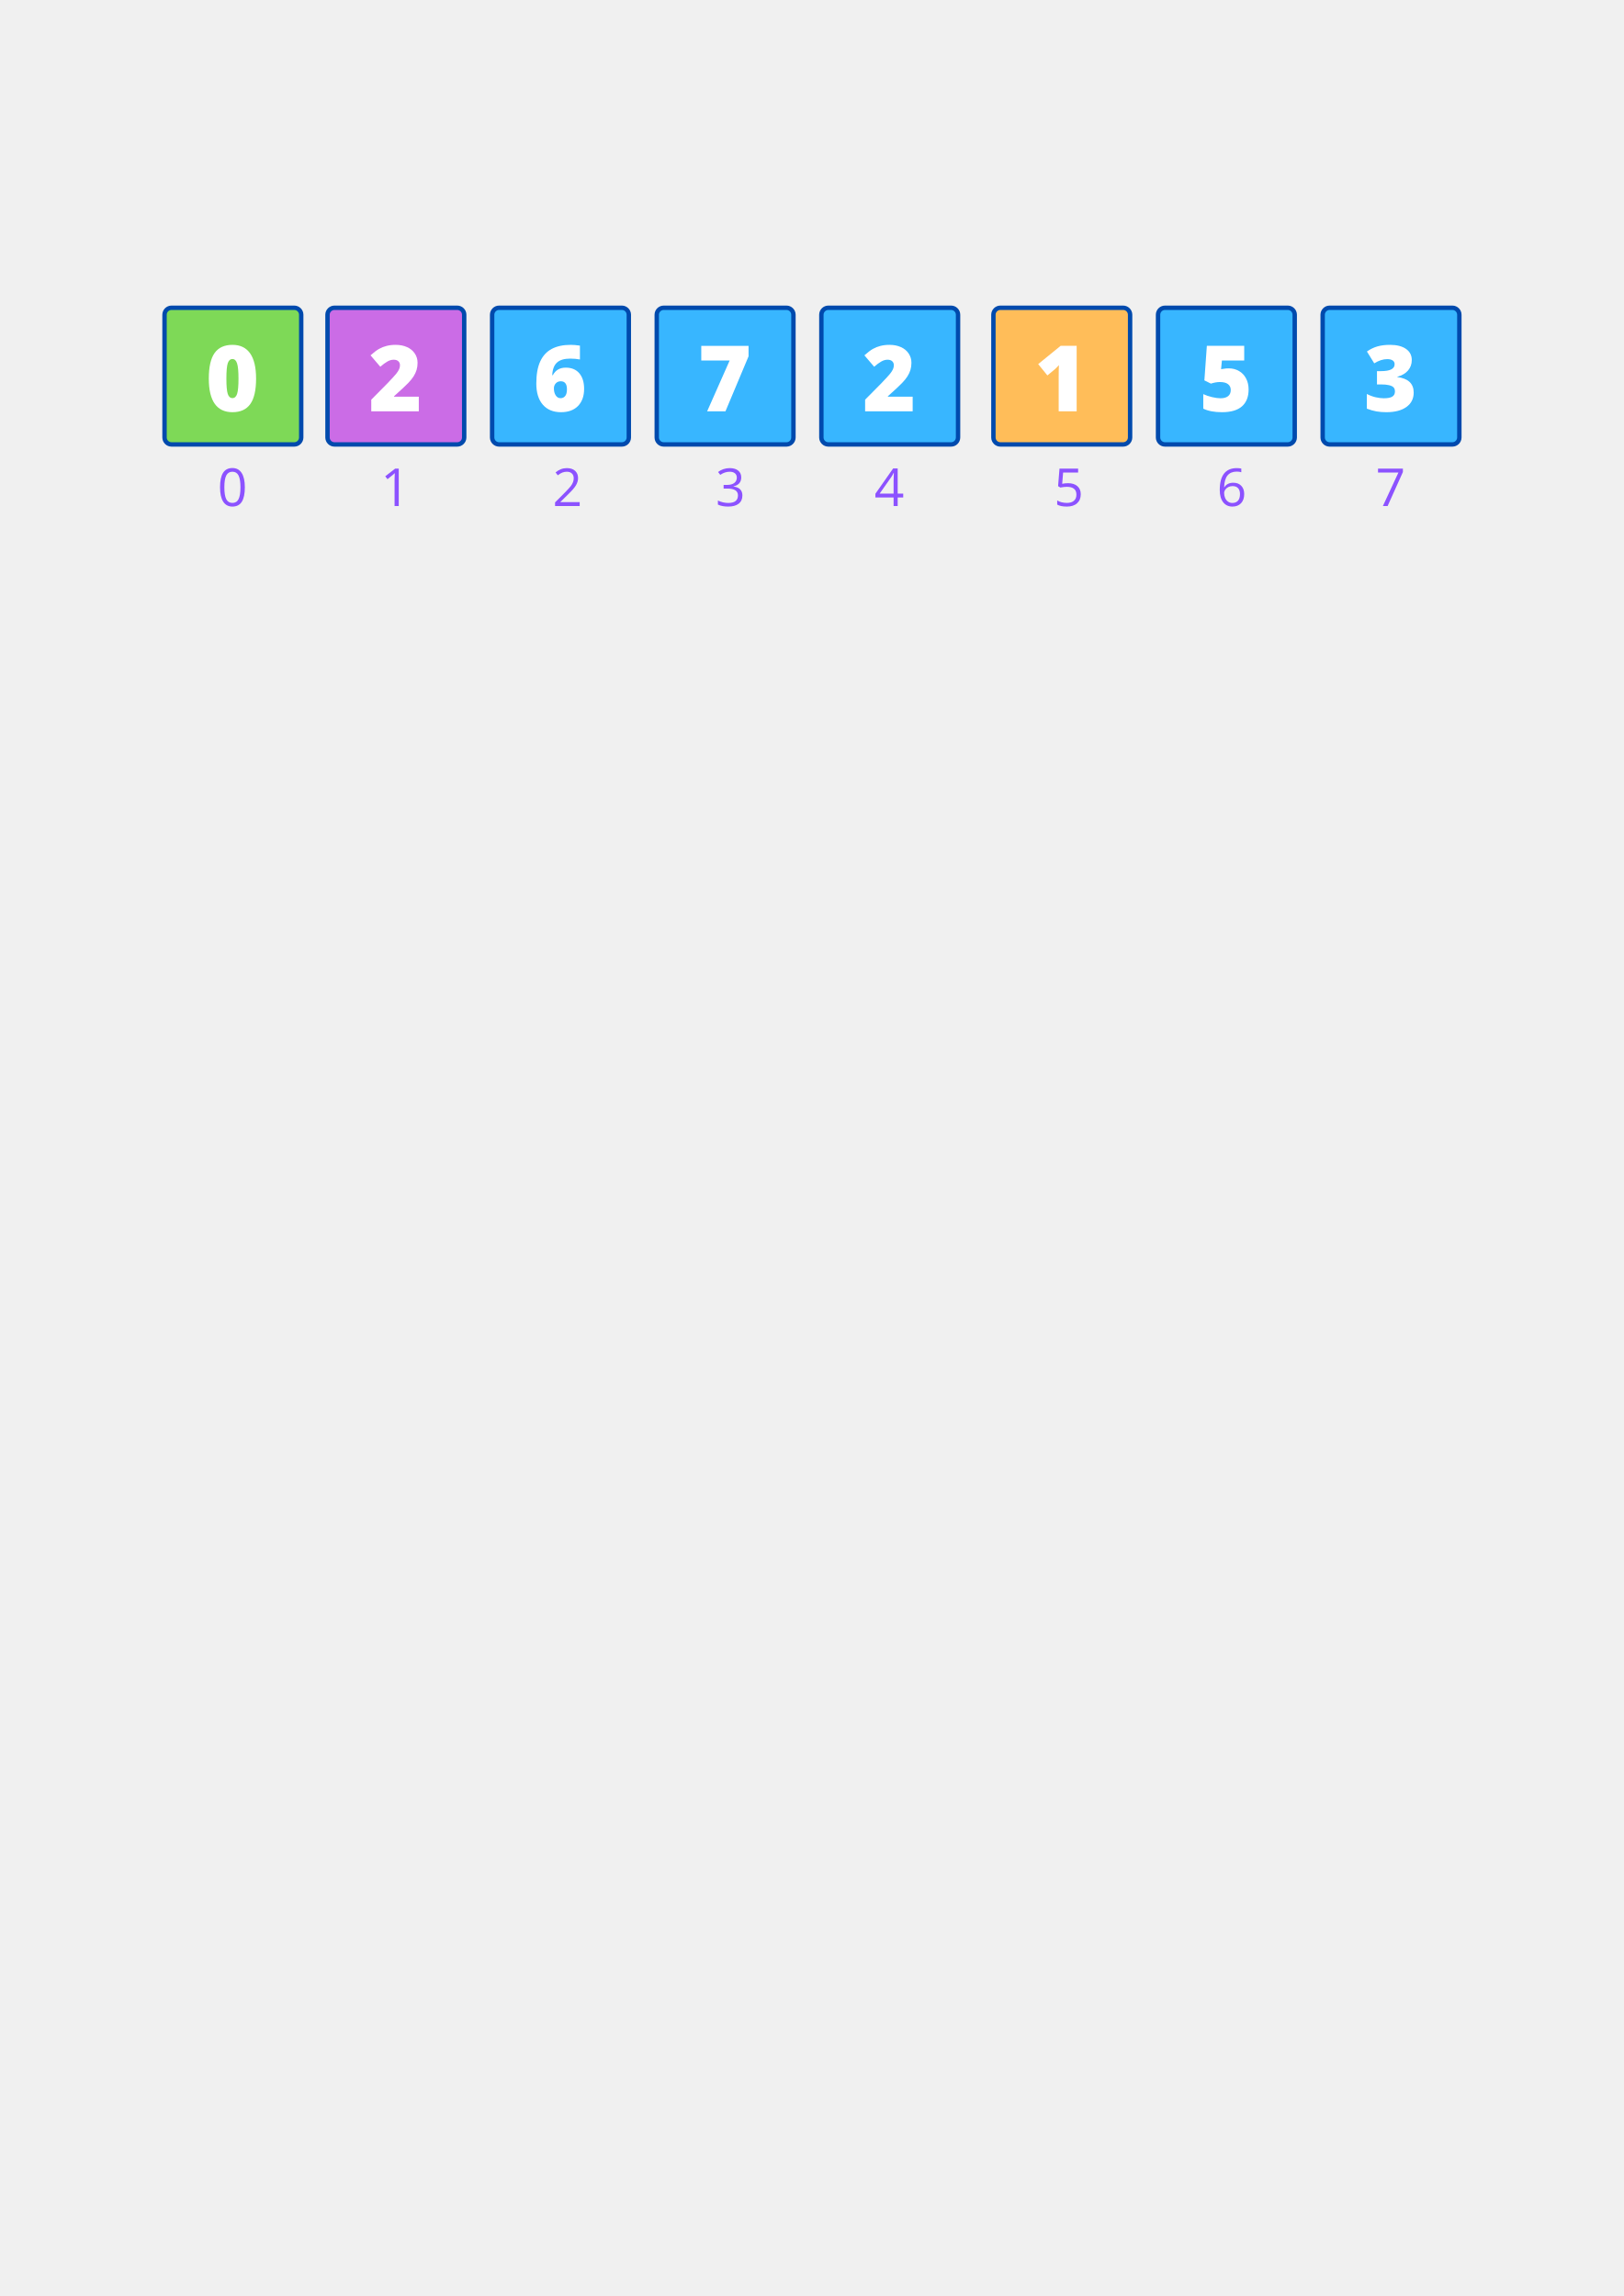
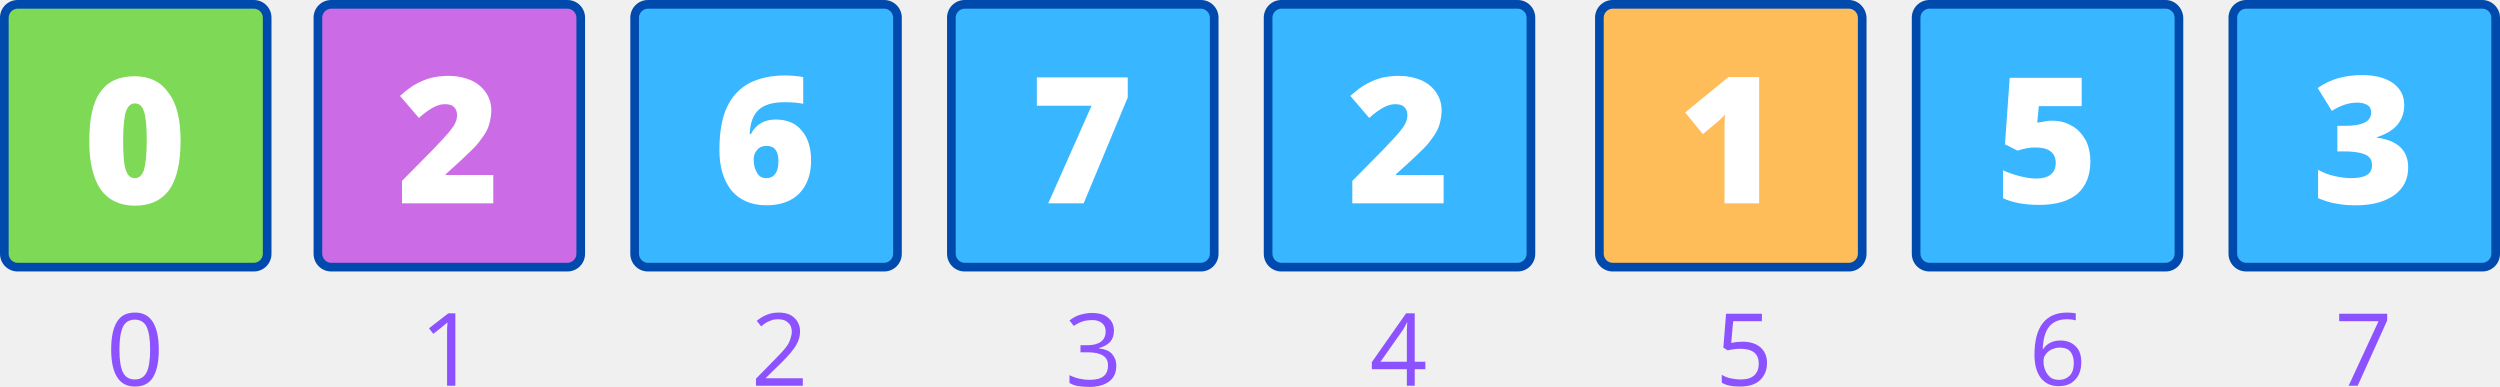
- <svg xmlns="http://www.w3.org/2000/svg" width="794" zoomAndPan="magnify" viewBox="0 0 595.5 842.25" height="1123" preserveAspectRatio="xMidYMid meet" version="1.0">
-   <defs>
-     <g>
-       <g id="id1" />
-       <g id="id2" />
-     </g>
-   </defs>
-   <path fill="rgb(49.409%, 85.1%, 34.119%)" d="M 107.922 162.98 L 62.906 162.98 C 61.531 162.98 60.398 161.848 60.398 160.473 L 60.398 115.457 C 60.398 114.082 61.531 112.949 62.906 112.949 L 107.887 112.949 C 109.262 112.949 110.395 114.082 110.395 115.457 L 110.395 160.441 C 110.43 161.848 109.297 162.98 107.922 162.98 " fill-opacity="1" fill-rule="nonzero" />
-   <path fill="rgb(0%, 29.019%, 67.839%)" d="M 107.922 113.707 C 108.883 113.707 109.672 114.496 109.672 115.457 L 109.672 160.473 C 109.672 161.438 108.883 162.227 107.922 162.227 L 62.906 162.227 C 61.941 162.227 61.152 161.438 61.152 160.473 L 61.152 115.457 C 61.152 114.496 61.941 113.707 62.906 113.707 L 107.922 113.707 M 107.922 112.094 L 62.906 112.094 C 61.051 112.094 59.539 113.602 59.539 115.457 L 59.539 160.473 C 59.539 162.328 61.051 163.84 62.906 163.84 L 107.922 163.84 C 109.777 163.84 111.285 162.328 111.285 160.473 L 111.285 115.457 C 111.285 113.602 109.777 112.094 107.922 112.094 " fill-opacity="1" fill-rule="nonzero" />
-   <path fill="rgb(79.61%, 42.349%, 90.199%)" d="M 167.695 162.98 L 122.68 162.98 C 121.305 162.98 120.172 161.848 120.172 160.473 L 120.172 115.457 C 120.172 114.082 121.305 112.949 122.68 112.949 L 167.664 112.949 C 169.035 112.949 170.168 114.082 170.168 115.457 L 170.168 160.441 C 170.203 161.848 169.07 162.98 167.695 162.98 " fill-opacity="1" fill-rule="nonzero" />
-   <path fill="rgb(0%, 29.019%, 67.839%)" d="M 167.695 113.707 C 168.656 113.707 169.449 114.496 169.449 115.457 L 169.449 160.473 C 169.449 161.438 168.656 162.227 167.695 162.227 L 122.68 162.227 C 121.719 162.227 120.93 161.438 120.93 160.473 L 120.93 115.457 C 120.93 114.496 121.719 113.707 122.68 113.707 L 167.695 113.707 M 167.695 112.094 L 122.68 112.094 C 120.824 112.094 119.312 113.602 119.312 115.457 L 119.312 160.473 C 119.312 162.328 120.824 163.84 122.68 163.84 L 167.695 163.84 C 169.551 163.84 171.062 162.328 171.062 160.473 L 171.062 115.457 C 171.062 113.602 169.551 112.094 167.695 112.094 " fill-opacity="1" fill-rule="nonzero" />
-   <path fill="rgb(21.959%, 71.37%, 100%)" d="M 288.453 162.98 L 243.438 162.98 C 242.062 162.98 240.93 161.848 240.93 160.473 L 240.93 115.457 C 240.93 114.082 242.062 112.949 243.438 112.949 L 288.418 112.949 C 289.793 112.949 290.926 114.082 290.926 115.457 L 290.926 160.441 C 290.961 161.848 289.828 162.98 288.453 162.98 " fill-opacity="1" fill-rule="nonzero" />
-   <path fill="rgb(0%, 29.019%, 67.839%)" d="M 288.453 113.707 C 289.414 113.707 290.203 114.496 290.203 115.457 L 290.203 160.473 C 290.203 161.438 289.414 162.227 288.453 162.227 L 243.438 162.227 C 242.477 162.227 241.684 161.438 241.684 160.473 L 241.684 115.457 C 241.684 114.496 242.477 113.707 243.438 113.707 L 288.453 113.707 M 288.453 112.094 L 243.438 112.094 C 241.582 112.094 240.07 113.602 240.07 115.457 L 240.07 160.473 C 240.07 162.328 241.582 163.84 243.438 163.84 L 288.453 163.84 C 290.309 163.84 291.82 162.328 291.82 160.473 L 291.82 115.457 C 291.82 113.602 290.309 112.094 288.453 112.094 " fill-opacity="1" fill-rule="nonzero" />
-   <path fill="rgb(21.959%, 71.37%, 100%)" d="M 472.309 162.98 L 427.293 162.98 C 425.918 162.98 424.785 161.848 424.785 160.473 L 424.785 115.457 C 424.785 114.082 425.918 112.949 427.293 112.949 L 472.277 112.949 C 473.648 112.949 474.781 114.082 474.781 115.457 L 474.781 160.441 C 474.816 161.848 473.684 162.98 472.309 162.98 " fill-opacity="1" fill-rule="nonzero" />
-   <path fill="rgb(0%, 29.019%, 67.839%)" d="M 472.309 113.707 C 473.273 113.707 474.062 114.496 474.062 115.457 L 474.062 160.473 C 474.062 161.438 473.273 162.227 472.309 162.227 L 427.293 162.227 C 426.332 162.227 425.543 161.438 425.543 160.473 L 425.543 115.457 C 425.543 114.496 426.332 113.707 427.293 113.707 L 472.309 113.707 M 472.309 112.094 L 427.293 112.094 C 425.438 112.094 423.93 113.602 423.93 115.457 L 423.93 160.473 C 423.93 162.328 425.438 163.84 427.293 163.84 L 472.309 163.84 C 474.164 163.84 475.676 162.328 475.676 160.473 L 475.676 115.457 C 475.676 113.602 474.164 112.094 472.309 112.094 " fill-opacity="1" fill-rule="nonzero" />
-   <path fill="rgb(21.959%, 71.37%, 100%)" d="M 228.074 162.98 L 183.059 162.98 C 181.684 162.98 180.551 161.848 180.551 160.473 L 180.551 115.457 C 180.551 114.082 181.684 112.949 183.059 112.949 L 228.039 112.949 C 229.414 112.949 230.547 114.082 230.547 115.457 L 230.547 160.441 C 230.582 161.848 229.449 162.98 228.074 162.98 " fill-opacity="1" fill-rule="nonzero" />
-   <path fill="rgb(0%, 29.019%, 67.839%)" d="M 228.074 113.707 C 229.035 113.707 229.828 114.496 229.828 115.457 L 229.828 160.473 C 229.828 161.438 229.035 162.227 228.074 162.227 L 183.059 162.227 C 182.098 162.227 181.309 161.438 181.309 160.473 L 181.309 115.457 C 181.309 114.496 182.098 113.707 183.059 113.707 L 228.074 113.707 M 228.074 112.094 L 183.059 112.094 C 181.203 112.094 179.691 113.602 179.691 115.457 L 179.691 160.473 C 179.691 162.328 181.203 163.84 183.059 163.84 L 228.074 163.84 C 229.93 163.84 231.441 162.328 231.441 160.473 L 231.441 115.457 C 231.441 113.602 229.93 112.094 228.074 112.094 " fill-opacity="1" fill-rule="nonzero" />
-   <path fill="rgb(100%, 74.12%, 34.9%)" d="M 411.934 162.98 L 366.914 162.98 C 365.543 162.98 364.41 161.848 364.41 160.473 L 364.41 115.457 C 364.41 114.082 365.543 112.949 366.914 112.949 L 411.898 112.949 C 413.27 112.949 414.406 114.082 414.406 115.457 L 414.406 160.441 C 414.438 161.848 413.305 162.98 411.934 162.98 " fill-opacity="1" fill-rule="nonzero" />
-   <path fill="rgb(0%, 29.019%, 67.839%)" d="M 411.934 113.707 C 412.895 113.707 413.684 114.496 413.684 115.457 L 413.684 160.473 C 413.684 161.438 412.895 162.227 411.934 162.227 L 366.914 162.227 C 365.953 162.227 365.164 161.438 365.164 160.473 L 365.164 115.457 C 365.164 114.496 365.953 113.707 366.914 113.707 L 411.934 113.707 M 411.934 112.094 L 366.914 112.094 C 365.062 112.094 363.551 113.602 363.551 115.457 L 363.551 160.473 C 363.551 162.328 365.062 163.84 366.914 163.84 L 411.934 163.84 C 413.785 163.84 415.297 162.328 415.297 160.473 L 415.297 115.457 C 415.297 113.602 413.785 112.094 411.934 112.094 " fill-opacity="1" fill-rule="nonzero" />
-   <path fill="rgb(21.959%, 71.37%, 100%)" d="M 348.832 162.98 L 303.816 162.98 C 302.441 162.98 301.309 161.848 301.309 160.473 L 301.309 115.457 C 301.309 114.082 302.441 112.949 303.816 112.949 L 348.797 112.949 C 350.172 112.949 351.305 114.082 351.305 115.457 L 351.305 160.441 C 351.34 161.848 350.207 162.98 348.832 162.98 " fill-opacity="1" fill-rule="nonzero" />
-   <path fill="rgb(0%, 29.019%, 67.839%)" d="M 348.832 113.707 C 349.793 113.707 350.582 114.496 350.582 115.457 L 350.582 160.473 C 350.582 161.438 349.793 162.227 348.832 162.227 L 303.816 162.227 C 302.852 162.227 302.062 161.438 302.062 160.473 L 302.062 115.457 C 302.062 114.496 302.852 113.707 303.816 113.707 L 348.832 113.707 M 348.832 112.094 L 303.816 112.094 C 301.961 112.094 300.449 113.602 300.449 115.457 L 300.449 160.473 C 300.449 162.328 301.961 163.84 303.816 163.84 L 348.832 163.84 C 350.688 163.84 352.195 162.328 352.195 160.473 L 352.195 115.457 C 352.195 113.602 350.688 112.094 348.832 112.094 " fill-opacity="1" fill-rule="nonzero" />
-   <path fill="rgb(21.959%, 71.37%, 100%)" d="M 532.688 162.98 L 487.672 162.98 C 486.297 162.98 485.164 161.848 485.164 160.473 L 485.164 115.457 C 485.164 114.082 486.297 112.949 487.672 112.949 L 532.656 112.949 C 534.027 112.949 535.16 114.082 535.16 115.457 L 535.16 160.441 C 535.195 161.848 534.062 162.98 532.688 162.98 " fill-opacity="1" fill-rule="nonzero" />
-   <path fill="rgb(0%, 29.019%, 67.839%)" d="M 532.688 113.707 C 533.652 113.707 534.441 114.496 534.441 115.457 L 534.441 160.473 C 534.441 161.438 533.652 162.227 532.688 162.227 L 487.672 162.227 C 486.711 162.227 485.922 161.438 485.922 160.473 L 485.922 115.457 C 485.922 114.496 486.711 113.707 487.672 113.707 L 532.688 113.707 M 532.688 112.094 L 487.672 112.094 C 485.816 112.094 484.309 113.602 484.309 115.457 L 484.309 160.473 C 484.309 162.328 485.816 163.84 487.672 163.84 L 532.688 163.84 C 534.543 163.84 536.055 162.328 536.055 160.473 L 536.055 115.457 C 536.055 113.602 534.543 112.094 532.688 112.094 " fill-opacity="1" fill-rule="nonzero" />
-   <g fill="rgb(100%, 100%, 100%)" fill-opacity="1">
+ <svg xmlns="http://www.w3.org/2000/svg" version="1.1" id="Layer_1" x="0px" y="0px" viewBox="0 0 635.4 98.3" style="enable-background:new 0 0 635.4 98.3;" xml:space="preserve">
+   <style type="text/css">
+ 	.st0{fill:#7ED957;}
+ 	.st1{fill:#004AAD;}
+ 	.st2{fill:#CB6CE6;}
+ 	.st3{fill:#38B6FF;}
+ 	.st4{fill:#FFBD59;}
+ 	.st5{fill:#FFFFFF;}
+ 	.st6{fill:#8C52FF;}
+ </style>
+   <path class="st0" d="M64.5,67.8h-60c-1.8,0-3.3-1.5-3.3-3.3v-60c0-1.8,1.5-3.3,3.3-3.3h60c1.8,0,3.3,1.5,3.3,3.3v60  C67.9,66.3,66.3,67.8,64.5,67.8" />
+   <path class="st1" d="M64.5,2.2c1.3,0,2.3,1.1,2.3,2.3v60c0,1.3-1.1,2.3-2.3,2.3h-60c-1.3,0-2.3-1.1-2.3-2.3v-60  c0-1.3,1.1-2.3,2.3-2.3H64.5 M64.5,0h-60C2,0,0,2,0,4.5v60C0,67,2,69,4.5,69h60c2.5,0,4.5-2,4.5-4.5v-60C69,2,67,0,64.5,0" />
+   <path class="st2" d="M144.2,67.8h-60c-1.8,0-3.3-1.5-3.3-3.3v-60c0-1.8,1.5-3.3,3.3-3.3h60c1.8,0,3.3,1.5,3.3,3.3v60  C147.6,66.3,146,67.8,144.2,67.8" />
+   <path class="st1" d="M144.2,2.2c1.3,0,2.3,1.1,2.3,2.3v60c0,1.3-1.1,2.3-2.3,2.3h-60c-1.3,0-2.3-1.1-2.3-2.3v-60  c0-1.3,1.1-2.3,2.3-2.3H144.2 M144.2,0h-60c-2.5,0-4.5,2-4.5,4.5v60c0,2.5,2,4.5,4.5,4.5h60c2.5,0,4.5-2,4.5-4.5v-60  C148.7,2,146.7,0,144.2,0" />
+   <path class="st3" d="M305.2,67.8h-60c-1.8,0-3.3-1.5-3.3-3.3v-60c0-1.8,1.5-3.3,3.3-3.3h60c1.8,0,3.3,1.5,3.3,3.3v60  C308.6,66.3,307.1,67.8,305.2,67.8" />
+   <path class="st1" d="M305.2,2.2c1.3,0,2.3,1.1,2.3,2.3v60c0,1.3-1.1,2.3-2.3,2.3h-60c-1.3,0-2.3-1.1-2.3-2.3v-60  c0-1.3,1.1-2.3,2.3-2.3H305.2 M305.2,0h-60c-2.5,0-4.5,2-4.5,4.5v60c0,2.5,2,4.5,4.5,4.5h60c2.5,0,4.5-2,4.5-4.5v-60  C309.7,2,307.7,0,305.2,0" />
+   <path class="st3" d="M550.4,67.8h-60c-1.8,0-3.3-1.5-3.3-3.3v-60c0-1.8,1.5-3.3,3.3-3.3h60c1.8,0,3.3,1.5,3.3,3.3v60  C553.7,66.3,552.2,67.8,550.4,67.8" />
+   <path class="st1" d="M550.4,2.2c1.3,0,2.3,1.1,2.3,2.3v60c0,1.3-1.1,2.3-2.3,2.3h-60c-1.3,0-2.3-1.1-2.3-2.3v-60  c0-1.3,1.1-2.3,2.3-2.3H550.4 M550.4,0h-60c-2.5,0-4.5,2-4.5,4.5v60c0,2.5,2,4.5,4.5,4.5h60c2.5,0,4.5-2,4.5-4.5v-60  C554.8,2,552.8,0,550.4,0" />
+   <path class="st3" d="M224.7,67.8h-60c-1.8,0-3.3-1.5-3.3-3.3v-60c0-1.8,1.5-3.3,3.3-3.3h60c1.8,0,3.3,1.5,3.3,3.3v60  C228.1,66.3,226.5,67.8,224.7,67.8" />
+   <path class="st1" d="M224.7,2.2c1.3,0,2.3,1.1,2.3,2.3v60c0,1.3-1.1,2.3-2.3,2.3h-60c-1.3,0-2.3-1.1-2.3-2.3v-60  c0-1.3,1.1-2.3,2.3-2.3H224.7 M224.7,0h-60c-2.5,0-4.5,2-4.5,4.5v60c0,2.5,2,4.5,4.5,4.5h60c2.5,0,4.5-2,4.5-4.5v-60  C229.2,2,227.2,0,224.7,0" />
+   <path class="st4" d="M469.9,67.8h-60c-1.8,0-3.3-1.5-3.3-3.3v-60c0-1.8,1.5-3.3,3.3-3.3h60c1.8,0,3.3,1.5,3.3,3.3v60  C473.2,66.3,471.7,67.8,469.9,67.8" />
+   <path class="st1" d="M469.9,2.2c1.3,0,2.3,1.1,2.3,2.3v60c0,1.3-1.1,2.3-2.3,2.3h-60c-1.3,0-2.3-1.1-2.3-2.3v-60  c0-1.3,1.1-2.3,2.3-2.3H469.9 M469.9,0h-60c-2.5,0-4.5,2-4.5,4.5v60c0,2.5,2,4.5,4.5,4.5h60c2.5,0,4.5-2,4.5-4.5v-60  C474.3,2,472.3,0,469.9,0" />
+   <path class="st3" d="M385.7,67.8h-60c-1.8,0-3.3-1.5-3.3-3.3v-60c0-1.8,1.5-3.3,3.3-3.3h60c1.8,0,3.3,1.5,3.3,3.3v60  C389.1,66.3,387.6,67.8,385.7,67.8" />
+   <path class="st1" d="M385.7,2.2c1.3,0,2.3,1.1,2.3,2.3v60c0,1.3-1.1,2.3-2.3,2.3h-60c-1.3,0-2.3-1.1-2.3-2.3v-60  c0-1.3,1.1-2.3,2.3-2.3H385.7 M385.7,0h-60c-2.5,0-4.5,2-4.5,4.5v60c0,2.5,2,4.5,4.5,4.5h60c2.5,0,4.5-2,4.5-4.5v-60  C390.2,2,388.2,0,385.7,0" />
+   <path class="st3" d="M630.9,67.8h-60c-1.8,0-3.3-1.5-3.3-3.3v-60c0-1.8,1.5-3.3,3.3-3.3h60c1.8,0,3.3,1.5,3.3,3.3v60  C634.2,66.3,632.7,67.8,630.9,67.8" />
+   <path class="st1" d="M630.9,2.2c1.3,0,2.3,1.1,2.3,2.3v60c0,1.3-1.1,2.3-2.3,2.3h-60c-1.3,0-2.3-1.1-2.3-2.3v-60  c0-1.3,1.1-2.3,2.3-2.3H630.9 M630.9,0h-60c-2.5,0-4.5,2-4.5,4.5v60c0,2.5,2,4.5,4.5,4.5h60c2.5,0,4.5-2,4.5-4.5v-60  C635.4,2,633.3,0,630.9,0" />
+   <g>
    <g transform="translate(75.39425, 150.878)">
      <g>
-         <path d="M 18.531 -11.984 C 18.531 -7.734 17.816 -4.617 16.391 -2.641 C 14.973 -0.66 12.797 0.328 9.859 0.328 C 6.984 0.328 4.816 -0.703 3.359 -2.766 C 1.91 -4.828 1.188 -7.898 1.188 -11.984 C 1.188 -16.254 1.895 -19.383 3.312 -21.375 C 4.738 -23.375 6.922 -24.375 9.859 -24.375 C 12.723 -24.375 14.883 -23.332 16.344 -21.25 C 17.801 -19.176 18.531 -16.086 18.531 -11.984 Z M 7.641 -11.984 C 7.641 -9.266 7.805 -7.395 8.141 -6.375 C 8.484 -5.352 9.055 -4.844 9.859 -4.844 C 10.672 -4.844 11.242 -5.367 11.578 -6.422 C 11.91 -7.473 12.078 -9.328 12.078 -11.984 C 12.078 -14.641 11.906 -16.5 11.562 -17.562 C 11.227 -18.633 10.66 -19.172 9.859 -19.172 C 9.055 -19.172 8.484 -18.656 8.141 -17.625 C 7.805 -16.602 7.641 -14.723 7.641 -11.984 Z M 7.641 -11.984 " />
+         <path class="st5" d="M-29.5-115.1c0,5.7-1,9.8-2.9,12.5c-1.9,2.6-4.8,4-8.7,4c-3.8,0-6.7-1.4-8.7-4.1c-1.9-2.8-2.9-6.8-2.9-12.3     c0-5.7,0.9-9.9,2.8-12.5c1.9-2.7,4.8-4,8.7-4c3.8,0,6.7,1.4,8.6,4.2C-30.5-124.7-29.5-120.6-29.5-115.1z M-44.1-115.1     c0,3.6,0.2,6.1,0.7,7.5c0.5,1.4,1.2,2,2.3,2c1.1,0,1.8-0.7,2.3-2.1c0.4-1.4,0.7-3.9,0.7-7.4c0-3.5-0.2-6-0.7-7.4     c-0.4-1.4-1.2-2.1-2.3-2.1c-1.1,0-1.8,0.7-2.3,2.1C-43.8-121.3-44.1-118.8-44.1-115.1z" />
      </g>
    </g>
  </g>
-   <g fill="rgb(100%, 100%, 100%)" fill-opacity="1">
+   <g>
    <g transform="translate(135.1689, 150.878)">
      <g>
-         <path d="M 18.438 0 L 1 0 L 1 -4.266 L 6.875 -10.203 C 8.551 -11.953 9.645 -13.145 10.156 -13.781 C 10.664 -14.426 11.02 -14.977 11.219 -15.438 C 11.426 -15.906 11.531 -16.391 11.531 -16.891 C 11.531 -17.516 11.328 -18.008 10.922 -18.375 C 10.523 -18.738 9.957 -18.922 9.219 -18.922 C 8.457 -18.922 7.691 -18.703 6.922 -18.266 C 6.148 -17.828 5.281 -17.188 4.312 -16.344 L 0.734 -20.531 C 1.973 -21.633 3.016 -22.422 3.859 -22.891 C 4.703 -23.367 5.617 -23.734 6.609 -23.984 C 7.609 -24.242 8.723 -24.375 9.953 -24.375 C 11.516 -24.375 12.906 -24.098 14.125 -23.547 C 15.344 -23.004 16.289 -22.223 16.969 -21.203 C 17.645 -20.191 17.984 -19.055 17.984 -17.797 C 17.984 -16.859 17.863 -15.988 17.625 -15.188 C 17.383 -14.383 17.02 -13.598 16.531 -12.828 C 16.039 -12.055 15.383 -11.242 14.562 -10.391 C 13.75 -9.535 12.008 -7.91 9.344 -5.516 L 9.344 -5.359 L 18.438 -5.359 Z M 18.438 0 " />
+         <path class="st5" d="M-9.7-99.2H-33v-5.7l7.8-7.9c2.2-2.3,3.7-3.9,4.4-4.8c0.7-0.9,1.2-1.6,1.4-2.2c0.3-0.6,0.4-1.3,0.4-1.9     c0-0.8-0.3-1.5-0.8-2c-0.5-0.5-1.3-0.7-2.3-0.7c-1,0-2,0.3-3.1,0.9c-1,0.6-2.2,1.4-3.5,2.6l-4.8-5.6c1.7-1.5,3-2.5,4.2-3.1     c1.1-0.6,2.3-1.1,3.7-1.5c1.3-0.3,2.8-0.5,4.5-0.5c2.1,0,3.9,0.4,5.6,1.1c1.6,0.7,2.9,1.8,3.8,3.1c0.9,1.3,1.4,2.9,1.4,4.5     c0,1.2-0.2,2.4-0.5,3.5c-0.3,1.1-0.8,2.1-1.5,3.1c-0.7,1-1.5,2.1-2.6,3.2c-1.1,1.1-3.4,3.3-7,6.5v0.2h12.1V-99.2z" />
      </g>
    </g>
  </g>
-   <g fill="rgb(100%, 100%, 100%)" fill-opacity="1">
+   <g>
    <g transform="translate(255.9259, 150.878)">
      <g>
-         <path d="M 3.438 0 L 11.688 -18.625 L 1.281 -18.625 L 1.281 -24 L 18.625 -24 L 18.625 -20.172 L 10.156 0 Z M 3.438 0 " />
+         <path class="st5" d="M10.5-99.2l11-24.8H7.6v-7.2h23.1v5.1L19.5-99.2H10.5z" />
      </g>
    </g>
  </g>
-   <g fill="rgb(100%, 100%, 100%)" fill-opacity="1">
+   <g>
    <g transform="translate(439.7828, 150.878)">
      <g>
-         <path d="M 10.906 -15.75 C 12.289 -15.75 13.535 -15.426 14.641 -14.781 C 15.754 -14.145 16.617 -13.238 17.234 -12.062 C 17.859 -10.883 18.172 -9.531 18.172 -8 C 18.172 -5.32 17.363 -3.266 15.75 -1.828 C 14.133 -0.391 11.691 0.328 8.422 0.328 C 5.609 0.328 3.316 -0.102 1.547 -0.969 L 1.547 -6.297 C 2.492 -5.859 3.566 -5.492 4.766 -5.203 C 5.973 -4.922 7.008 -4.781 7.875 -4.781 C 9.07 -4.781 9.992 -5.035 10.641 -5.547 C 11.297 -6.055 11.625 -6.812 11.625 -7.812 C 11.625 -8.727 11.289 -9.441 10.625 -9.953 C 9.969 -10.473 8.973 -10.734 7.641 -10.734 C 6.617 -10.734 5.52 -10.539 4.344 -10.156 L 1.953 -11.344 L 2.859 -24.031 L 16.562 -24.031 L 16.562 -18.625 L 8.375 -18.625 L 8.078 -15.453 C 8.941 -15.609 9.551 -15.695 9.906 -15.719 C 10.27 -15.738 10.602 -15.75 10.906 -15.75 Z M 10.906 -15.75 " />
+         <path class="st5" d="M81.8-120.2c1.8,0,3.5,0.4,5,1.3c1.5,0.8,2.6,2.1,3.5,3.6c0.8,1.6,1.2,3.4,1.2,5.4c0,3.6-1.1,6.3-3.2,8.2     c-2.2,1.9-5.4,2.9-9.8,2.9c-3.8,0-6.8-0.6-9.2-1.7v-7.1c1.3,0.6,2.7,1.1,4.3,1.5c1.6,0.4,3,0.6,4.1,0.6c1.6,0,2.8-0.3,3.7-1     c0.9-0.7,1.3-1.7,1.3-3c0-1.2-0.4-2.2-1.3-2.9c-0.9-0.7-2.2-1-4-1c-1.4,0-2.8,0.3-4.4,0.8l-3.2-1.6l1.2-16.9h18.3v7.2H78.4     l-0.4,4.2c1.2-0.2,2-0.3,2.4-0.4C80.9-120.2,81.3-120.2,81.8-120.2z" />
      </g>
    </g>
  </g>
-   <g fill="rgb(100%, 100%, 100%)" fill-opacity="1">
+   <g>
    <g transform="translate(195.5474, 150.878)">
      <g>
-         <path d="M 1.156 -10.156 C 1.156 -13.508 1.633 -16.223 2.594 -18.297 C 3.551 -20.367 4.961 -21.898 6.828 -22.891 C 8.691 -23.879 10.992 -24.375 13.734 -24.375 C 14.711 -24.375 15.852 -24.281 17.156 -24.094 L 17.156 -19.016 C 16.062 -19.223 14.875 -19.328 13.594 -19.328 C 11.426 -19.328 9.812 -18.848 8.75 -17.891 C 7.688 -16.941 7.102 -15.391 7 -13.234 L 7.203 -13.234 C 8.18 -15.086 9.766 -16.016 11.953 -16.016 C 14.086 -16.016 15.742 -15.328 16.922 -13.953 C 18.098 -12.578 18.688 -10.664 18.688 -8.219 C 18.688 -5.57 17.941 -3.484 16.453 -1.953 C 14.961 -0.43 12.879 0.328 10.203 0.328 C 7.367 0.328 5.148 -0.586 3.547 -2.422 C 1.953 -4.266 1.156 -6.844 1.156 -10.156 Z M 10.062 -4.812 C 10.75 -4.812 11.305 -5.07 11.734 -5.594 C 12.172 -6.113 12.391 -6.941 12.391 -8.078 C 12.391 -10.035 11.633 -11.016 10.125 -11.016 C 9.375 -11.016 8.766 -10.758 8.297 -10.25 C 7.836 -9.75 7.609 -9.141 7.609 -8.422 C 7.609 -7.367 7.832 -6.504 8.281 -5.828 C 8.727 -5.148 9.32 -4.812 10.062 -4.812 Z M 10.062 -4.812 " />
+         <path class="st5" d="M-12.7-112.7c0-4.5,0.6-8.1,1.9-10.9c1.3-2.8,3.2-4.8,5.6-6.1c2.5-1.3,5.6-2,9.2-2c1.3,0,2.8,0.1,4.6,0.4     v6.8c-1.5-0.3-3-0.4-4.8-0.4c-2.9,0-5,0.6-6.5,1.9c-1.4,1.3-2.2,3.3-2.3,6.2h0.3c1.3-2.5,3.4-3.7,6.3-3.7c2.8,0,5.1,0.9,6.6,2.8     c1.6,1.8,2.4,4.4,2.4,7.6c0,3.5-1,6.3-3,8.4c-2,2-4.8,3-8.3,3c-3.8,0-6.7-1.2-8.9-3.7C-11.6-104.9-12.7-108.3-12.7-112.7z      M-0.8-105.6c0.9,0,1.7-0.3,2.2-1c0.6-0.7,0.9-1.8,0.9-3.3c0-2.6-1-3.9-3-3.9c-1,0-1.8,0.3-2.4,1c-0.6,0.7-0.9,1.5-0.9,2.4     c0,1.4,0.3,2.6,0.9,3.5C-2.6-106-1.8-105.6-0.8-105.6z" />
      </g>
    </g>
  </g>
-   <g fill="rgb(100%, 100%, 100%)" fill-opacity="1">
+   <g>
    <g transform="translate(379.4044, 150.878)">
      <g>
-         <path d="M 15.484 0 L 8.891 0 L 8.891 -12.719 C 8.891 -14.258 8.922 -15.672 8.984 -16.953 C 8.578 -16.461 8.078 -15.953 7.484 -15.422 L 4.75 -13.156 L 1.375 -17.312 L 9.625 -24.031 L 15.484 -24.031 Z M 15.484 0 " />
+         <path class="st5" d="M67.7-99.2h-8.8v-17c0-2.1,0-3.9,0.1-5.6c-0.5,0.7-1.2,1.3-2,2l-3.6,3l-4.5-5.5l11-9h7.8V-99.2z" />
      </g>
    </g>
  </g>
-   <g fill="rgb(100%, 100%, 100%)" fill-opacity="1">
+   <g>
    <g transform="translate(316.3044, 150.878)">
      <g>
-         <path d="M 18.438 0 L 1 0 L 1 -4.266 L 6.875 -10.203 C 8.551 -11.953 9.645 -13.145 10.156 -13.781 C 10.664 -14.426 11.02 -14.977 11.219 -15.438 C 11.426 -15.906 11.531 -16.391 11.531 -16.891 C 11.531 -17.516 11.328 -18.008 10.922 -18.375 C 10.523 -18.738 9.957 -18.922 9.219 -18.922 C 8.457 -18.922 7.691 -18.703 6.922 -18.266 C 6.148 -17.828 5.281 -17.188 4.312 -16.344 L 0.734 -20.531 C 1.973 -21.633 3.016 -22.422 3.859 -22.891 C 4.703 -23.367 5.617 -23.734 6.609 -23.984 C 7.609 -24.242 8.723 -24.375 9.953 -24.375 C 11.516 -24.375 12.906 -24.098 14.125 -23.547 C 15.344 -23.004 16.289 -22.223 16.969 -21.203 C 17.645 -20.191 17.984 -19.055 17.984 -17.797 C 17.984 -16.859 17.863 -15.988 17.625 -15.188 C 17.383 -14.383 17.02 -13.598 16.531 -12.828 C 16.039 -12.055 15.383 -11.242 14.562 -10.391 C 13.75 -9.535 12.008 -7.91 9.344 -5.516 L 9.344 -5.359 L 18.438 -5.359 Z M 18.438 0 " />
+         <path class="st5" d="M50.6-99.2H27.4v-5.7l7.8-7.9c2.2-2.3,3.7-3.9,4.4-4.8c0.7-0.9,1.2-1.6,1.4-2.2c0.3-0.6,0.4-1.3,0.4-1.9     c0-0.8-0.3-1.5-0.8-2c-0.5-0.5-1.3-0.7-2.3-0.7c-1,0-2,0.3-3.1,0.9c-1,0.6-2.2,1.4-3.5,2.6l-4.8-5.6c1.7-1.5,3-2.5,4.2-3.1     c1.1-0.6,2.3-1.1,3.7-1.5c1.3-0.3,2.8-0.5,4.5-0.5c2.1,0,3.9,0.4,5.6,1.1c1.6,0.7,2.9,1.8,3.8,3.1c0.9,1.3,1.4,2.9,1.4,4.5     c0,1.2-0.2,2.4-0.5,3.5c-0.3,1.1-0.8,2.1-1.5,3.1c-0.7,1-1.5,2.1-2.6,3.2c-1.1,1.1-3.4,3.3-7,6.5v0.2h12.1V-99.2z" />
      </g>
    </g>
  </g>
-   <g fill="rgb(100%, 100%, 100%)" fill-opacity="1">
+   <g>
    <g transform="translate(500.1613, 150.878)">
      <g>
-         <path d="M 17.641 -18.812 C 17.641 -17.32 17.18 -16.039 16.266 -14.969 C 15.359 -13.906 14.047 -13.133 12.328 -12.656 L 12.328 -12.562 C 16.336 -12.051 18.344 -10.156 18.344 -6.875 C 18.344 -4.633 17.457 -2.875 15.688 -1.594 C 13.914 -0.312 11.457 0.328 8.312 0.328 C 7.02 0.328 5.82 0.234 4.719 0.047 C 3.625 -0.141 2.438 -0.477 1.156 -0.969 L 1.156 -6.359 C 2.207 -5.816 3.273 -5.414 4.359 -5.156 C 5.453 -4.906 6.457 -4.781 7.375 -4.781 C 8.801 -4.781 9.836 -4.977 10.484 -5.375 C 11.141 -5.781 11.469 -6.41 11.469 -7.266 C 11.469 -7.922 11.297 -8.426 10.953 -8.781 C 10.617 -9.133 10.07 -9.398 9.312 -9.578 C 8.562 -9.766 7.578 -9.859 6.359 -9.859 L 4.875 -9.859 L 4.875 -14.734 L 6.391 -14.734 C 9.691 -14.734 11.344 -15.578 11.344 -17.266 C 11.344 -17.898 11.098 -18.367 10.609 -18.672 C 10.117 -18.984 9.461 -19.141 8.641 -19.141 C 7.109 -19.141 5.52 -18.625 3.875 -17.594 L 1.188 -21.938 C 2.457 -22.812 3.754 -23.438 5.078 -23.812 C 6.41 -24.188 7.938 -24.375 9.656 -24.375 C 12.145 -24.375 14.098 -23.879 15.516 -22.891 C 16.93 -21.898 17.641 -20.539 17.641 -18.812 Z M 17.641 -18.812 " />
+         <path class="st5" d="M110.9-124.2c0,2-0.6,3.7-1.8,5.1c-1.2,1.4-3,2.4-5.2,3.1v0.1c5.3,0.7,8,3.2,8,7.6c0,3-1.2,5.3-3.5,7     c-2.4,1.7-5.6,2.6-9.8,2.6c-1.7,0-3.3-0.1-4.8-0.4c-1.5-0.2-3-0.7-4.8-1.4v-7.2c1.4,0.7,2.8,1.3,4.3,1.6c1.5,0.3,2.8,0.5,4,0.5     c1.9,0,3.3-0.3,4.1-0.8c0.9-0.5,1.3-1.4,1.3-2.5c0-0.9-0.2-1.5-0.7-2c-0.4-0.5-1.2-0.8-2.2-1.1c-1-0.2-2.3-0.4-3.9-0.4h-2v-6.5h2     c4.4,0,6.6-1.1,6.6-3.4c0-0.8-0.3-1.5-1-1.9c-0.7-0.4-1.5-0.6-2.6-0.6c-2,0-4.2,0.7-6.4,2.1l-3.6-5.8c1.7-1.2,3.4-2,5.2-2.5     c1.8-0.5,3.8-0.8,6.1-0.8c3.3,0,5.9,0.7,7.8,2C109.9-128.4,110.9-126.6,110.9-124.2z" />
      </g>
    </g>
  </g>
-   <g fill="rgb(54.9%, 32.159%, 100%)" fill-opacity="1">
+   <g>
    <g transform="translate(79.75612, 185.6423)">
      <g>
-         <path d="M 10.047 -6.891 C 10.047 -4.516 9.672 -2.738 8.922 -1.562 C 8.172 -0.395 7.023 0.188 5.484 0.188 C 4.004 0.188 2.879 -0.41 2.109 -1.609 C 1.336 -2.805 0.953 -4.566 0.953 -6.891 C 0.953 -9.273 1.32 -11.047 2.062 -12.203 C 2.812 -13.367 3.953 -13.953 5.484 -13.953 C 6.973 -13.953 8.102 -13.348 8.875 -12.141 C 9.656 -10.93 10.047 -9.18 10.047 -6.891 Z M 2.531 -6.891 C 2.531 -4.891 2.766 -3.43 3.234 -2.516 C 3.703 -1.609 4.453 -1.156 5.484 -1.156 C 6.523 -1.156 7.273 -1.613 7.734 -2.531 C 8.203 -3.457 8.438 -4.91 8.438 -6.891 C 8.438 -8.859 8.203 -10.301 7.734 -11.219 C 7.273 -12.133 6.523 -12.594 5.484 -12.594 C 4.453 -12.594 3.703 -12.141 3.234 -11.234 C 2.766 -10.328 2.531 -8.879 2.531 -6.891 Z M 2.531 -6.891 " />
+         <path class="st6" d="M-39.4-96.8c0,3.2-0.5,5.5-1.5,7.1c-1,1.6-2.5,2.3-4.6,2.3c-2,0-3.5-0.8-4.5-2.4c-1-1.6-1.5-3.9-1.5-7     c0-3.2,0.5-5.5,1.5-7.1c1-1.6,2.5-2.3,4.6-2.3c2,0,3.5,0.8,4.5,2.4C-39.9-102.2-39.4-99.8-39.4-96.8z M-49.4-96.8     c0,2.7,0.3,4.6,0.9,5.8c0.6,1.2,1.6,1.8,3,1.8c1.4,0,2.4-0.6,3-1.8c0.6-1.2,0.9-3.2,0.9-5.8c0-2.6-0.3-4.5-0.9-5.8     c-0.6-1.2-1.6-1.8-3-1.8c-1.4,0-2.4,0.6-3,1.8C-49.1-101.3-49.4-99.4-49.4-96.8z" />
      </g>
    </g>
  </g>
-   <g fill="rgb(54.9%, 32.159%, 100%)" fill-opacity="1">
+   <g>
    <g transform="translate(202.6417, 185.6423)">
      <g>
-         <path d="M 9.969 0 L 0.938 0 L 0.938 -1.344 L 4.562 -4.984 C 5.656 -6.098 6.379 -6.891 6.734 -7.359 C 7.086 -7.836 7.348 -8.301 7.516 -8.75 C 7.691 -9.195 7.781 -9.68 7.781 -10.203 C 7.781 -10.941 7.555 -11.523 7.109 -11.953 C 6.672 -12.379 6.055 -12.594 5.266 -12.594 C 4.703 -12.594 4.164 -12.5 3.656 -12.312 C 3.145 -12.125 2.57 -11.781 1.938 -11.281 L 1.125 -12.344 C 2.383 -13.395 3.758 -13.922 5.25 -13.922 C 6.539 -13.922 7.551 -13.594 8.281 -12.938 C 9.008 -12.281 9.375 -11.395 9.375 -10.281 C 9.375 -9.406 9.129 -8.539 8.641 -7.688 C 8.16 -6.844 7.25 -5.77 5.906 -4.469 L 2.906 -1.516 L 2.906 -1.453 L 9.969 -1.453 Z M 9.969 0 " />
+         <path class="st6" d="M1.5-87.6h-12v-1.8l4.8-4.9c1.5-1.5,2.4-2.5,2.9-3.2c0.5-0.6,0.8-1.3,1-1.9c0.2-0.6,0.4-1.2,0.4-1.9     c0-1-0.3-1.8-0.9-2.3c-0.6-0.6-1.4-0.9-2.5-0.9c-0.8,0-1.5,0.1-2.1,0.4c-0.7,0.2-1.4,0.7-2.3,1.4l-1.1-1.4     c1.7-1.4,3.5-2.1,5.5-2.1c1.7,0,3.1,0.4,4,1.3c1,0.9,1.5,2.1,1.5,3.5c0,1.2-0.3,2.3-1,3.5C-1-96.7-2.2-95.3-4-93.5l-4,3.9v0.1     h9.4V-87.6z" />
      </g>
    </g>
  </g>
-   <g fill="rgb(54.9%, 32.159%, 100%)" fill-opacity="1">
+   <g>
    <g transform="translate(386.5033, 185.6423)">
      <g>
-         <path d="M 5.234 -8.391 C 6.68 -8.391 7.816 -8.031 8.641 -7.312 C 9.473 -6.594 9.891 -5.609 9.891 -4.359 C 9.891 -2.941 9.438 -1.828 8.531 -1.016 C 7.625 -0.211 6.379 0.188 4.797 0.188 C 3.242 0.188 2.062 -0.055 1.25 -0.547 L 1.25 -2.062 C 1.688 -1.781 2.227 -1.555 2.875 -1.391 C 3.531 -1.234 4.176 -1.156 4.812 -1.156 C 5.914 -1.156 6.77 -1.414 7.375 -1.938 C 7.988 -2.457 8.297 -3.207 8.297 -4.188 C 8.297 -6.102 7.117 -7.062 4.766 -7.062 C 4.172 -7.062 3.379 -6.973 2.391 -6.797 L 1.578 -7.312 L 2.094 -13.734 L 8.922 -13.734 L 8.922 -12.297 L 3.422 -12.297 L 3.078 -8.172 C 3.797 -8.316 4.516 -8.391 5.234 -8.391 Z M 5.234 -8.391 " />
+         <path class="st6" d="M56.4-98.8c1.9,0,3.4,0.5,4.5,1.4c1.1,1,1.7,2.3,1.7,3.9c0,1.9-0.6,3.4-1.8,4.5c-1.2,1.1-2.9,1.6-5,1.6     c-2.1,0-3.6-0.3-4.7-1v-2c0.6,0.4,1.3,0.7,2.2,0.9c0.9,0.2,1.7,0.3,2.6,0.3c1.5,0,2.6-0.3,3.4-1c0.8-0.7,1.2-1.7,1.2-3     c0-2.6-1.6-3.8-4.7-3.8c-0.8,0-1.8,0.1-3.2,0.4l-1.1-0.7l0.7-8.6h9.1v1.9H54l-0.5,5.5C54.5-98.7,55.5-98.8,56.4-98.8z" />
      </g>
    </g>
  </g>
-   <g fill="rgb(54.9%, 32.159%, 100%)" fill-opacity="1">
+   <g>
    <g transform="translate(139.5308, 185.6423)">
      <g>
-         <path d="M 6.719 0 L 5.188 0 L 5.188 -9.781 C 5.188 -10.594 5.211 -11.363 5.266 -12.094 C 5.141 -11.969 4.992 -11.832 4.828 -11.688 C 4.66 -11.539 3.914 -10.93 2.594 -9.859 L 1.766 -10.922 L 5.406 -13.734 L 6.719 -13.734 Z M 6.719 0 " />
+         <path class="st6" d="M-23.9-87.6h-2v-13c0-1.1,0-2.1,0.1-3.1c-0.2,0.2-0.4,0.3-0.6,0.5c-0.2,0.2-1.2,1-3,2.4l-1.1-1.4l4.9-3.8     h1.8V-87.6z" />
      </g>
    </g>
  </g>
-   <g fill="rgb(54.9%, 32.159%, 100%)" fill-opacity="1">
+   <g>
    <g transform="translate(262.4164, 185.6423)">
      <g>
-         <path d="M 9.453 -10.5 C 9.453 -9.625 9.203 -8.906 8.703 -8.344 C 8.211 -7.789 7.52 -7.422 6.625 -7.234 L 6.625 -7.156 C 7.727 -7.02 8.547 -6.672 9.078 -6.109 C 9.609 -5.547 9.875 -4.805 9.875 -3.891 C 9.875 -2.578 9.414 -1.566 8.5 -0.859 C 7.594 -0.16 6.305 0.188 4.641 0.188 C 3.91 0.188 3.242 0.129 2.641 0.016 C 2.035 -0.086 1.453 -0.273 0.891 -0.547 L 0.891 -2.031 C 1.484 -1.738 2.113 -1.516 2.781 -1.359 C 3.457 -1.211 4.098 -1.141 4.703 -1.141 C 7.066 -1.141 8.25 -2.066 8.25 -3.922 C 8.25 -5.586 6.941 -6.422 4.328 -6.422 L 2.984 -6.422 L 2.984 -7.766 L 4.344 -7.766 C 5.414 -7.766 6.266 -8 6.891 -8.469 C 7.516 -8.945 7.828 -9.602 7.828 -10.438 C 7.828 -11.113 7.598 -11.641 7.141 -12.016 C 6.68 -12.398 6.055 -12.594 5.266 -12.594 C 4.66 -12.594 4.094 -12.508 3.562 -12.344 C 3.031 -12.188 2.426 -11.891 1.75 -11.453 L 0.953 -12.5 C 1.516 -12.945 2.164 -13.297 2.906 -13.547 C 3.645 -13.797 4.422 -13.922 5.234 -13.922 C 6.566 -13.922 7.602 -13.613 8.344 -13 C 9.082 -12.395 9.453 -11.562 9.453 -10.5 Z M 9.453 -10.5 " />
+         <path class="st6" d="M20.7-101.6c0,1.2-0.3,2.1-1,2.9c-0.7,0.7-1.6,1.2-2.8,1.5v0.1c1.5,0.2,2.6,0.6,3.3,1.4s1.1,1.7,1.1,3     c0,1.8-0.6,3.1-1.8,4c-1.2,0.9-2.9,1.4-5.1,1.4c-1,0-1.9-0.1-2.7-0.2c-0.8-0.1-1.6-0.4-2.3-0.8v-2c0.8,0.4,1.6,0.7,2.5,0.9     c0.9,0.2,1.8,0.3,2.6,0.3c3.2,0,4.7-1.2,4.7-3.7c0-2.2-1.7-3.3-5.2-3.3h-1.8v-1.8h1.8c1.4,0,2.6-0.3,3.4-0.9     c0.8-0.6,1.2-1.5,1.2-2.6c0-0.9-0.3-1.6-0.9-2.1c-0.6-0.5-1.4-0.8-2.5-0.8c-0.8,0-1.6,0.1-2.3,0.3c-0.7,0.2-1.5,0.6-2.4,1.2     l-1.1-1.4c0.8-0.6,1.6-1.1,2.6-1.4c1-0.3,2-0.5,3.1-0.5c1.8,0,3.2,0.4,4.1,1.2C20.2-104.1,20.7-103,20.7-101.6z" />
      </g>
    </g>
  </g>
-   <g fill="rgb(54.9%, 32.159%, 100%)" fill-opacity="1">
+   <g>
    <g transform="translate(446.278, 185.6423)">
      <g>
-         <path d="M 1.094 -5.875 C 1.094 -8.57 1.617 -10.586 2.672 -11.922 C 3.723 -13.254 5.273 -13.922 7.328 -13.922 C 8.035 -13.922 8.594 -13.863 9 -13.75 L 9 -12.406 C 8.52 -12.562 7.969 -12.641 7.344 -12.641 C 5.875 -12.641 4.75 -12.18 3.969 -11.266 C 3.195 -10.348 2.773 -8.906 2.703 -6.938 L 2.812 -6.938 C 3.5 -8.02 4.586 -8.562 6.078 -8.562 C 7.305 -8.562 8.273 -8.188 8.984 -7.438 C 9.703 -6.695 10.062 -5.688 10.062 -4.406 C 10.062 -2.977 9.672 -1.852 8.891 -1.031 C 8.109 -0.219 7.055 0.188 5.734 0.188 C 4.305 0.188 3.176 -0.344 2.344 -1.406 C 1.508 -2.477 1.094 -3.969 1.094 -5.875 Z M 5.703 -1.141 C 6.598 -1.141 7.289 -1.414 7.781 -1.969 C 8.27 -2.531 8.516 -3.344 8.516 -4.406 C 8.516 -5.312 8.285 -6.023 7.828 -6.547 C 7.367 -7.066 6.688 -7.328 5.781 -7.328 C 5.219 -7.328 4.703 -7.207 4.234 -6.969 C 3.766 -6.738 3.391 -6.422 3.109 -6.016 C 2.836 -5.609 2.703 -5.188 2.703 -4.75 C 2.703 -4.102 2.828 -3.5 3.078 -2.938 C 3.328 -2.383 3.68 -1.945 4.141 -1.625 C 4.598 -1.301 5.117 -1.141 5.703 -1.141 Z M 5.703 -1.141 " />
+         <path class="st6" d="M70.8-95.4c0-3.6,0.7-6.3,2.1-8.1c1.4-1.8,3.5-2.7,6.2-2.7c0.9,0,1.7,0.1,2.2,0.2v1.8     c-0.6-0.2-1.4-0.3-2.2-0.3c-2,0-3.5,0.6-4.5,1.8c-1,1.2-1.6,3.1-1.7,5.8h0.1c0.9-1.4,2.4-2.2,4.4-2.2c1.6,0,2.9,0.5,3.9,1.5     c1,1,1.4,2.3,1.4,4c0,1.9-0.5,3.4-1.6,4.5c-1,1.1-2.4,1.6-4.2,1.6c-1.9,0-3.4-0.7-4.5-2.1C71.4-90.9,70.8-92.9,70.8-95.4z      M77-89.1c1.2,0,2.1-0.4,2.8-1.1c0.7-0.8,1-1.8,1-3.2c0-1.2-0.3-2.2-0.9-2.9c-0.6-0.7-1.5-1-2.7-1c-0.8,0-1.4,0.2-2.1,0.5     c-0.6,0.3-1.1,0.7-1.5,1.3c-0.4,0.5-0.5,1.1-0.5,1.7c0,0.9,0.2,1.7,0.5,2.4c0.3,0.7,0.8,1.3,1.4,1.8C75.5-89.3,76.2-89.1,77-89.1     z" />
      </g>
    </g>
  </g>
-   <g fill="rgb(54.9%, 32.159%, 100%)" fill-opacity="1">
+   <g>
    <g transform="translate(320.6662, 185.6423)">
      <g>
-         <path d="M 10.609 -3.156 L 8.578 -3.156 L 8.578 0 L 7.078 0 L 7.078 -3.156 L 0.406 -3.156 L 0.406 -4.516 L 6.922 -13.812 L 8.578 -13.812 L 8.578 -4.578 L 10.609 -4.578 Z M 7.078 -4.578 L 7.078 -9.141 C 7.078 -10.035 7.109 -11.047 7.172 -12.172 L 7.094 -12.172 C 6.801 -11.566 6.52 -11.066 6.25 -10.672 L 1.969 -4.578 Z M 7.078 -4.578 " />
+         <path class="st6" d="M41.6-91.8h-2.7v4.2h-2v-4.2H28v-1.8l8.7-12.4h2.2v12.3h2.7V-91.8z M36.9-93.7v-6.1c0-1.2,0-2.5,0.1-4H37     c-0.4,0.8-0.8,1.5-1.1,2l-5.7,8.1H36.9z" />
      </g>
    </g>
  </g>
-   <g fill="rgb(54.9%, 32.159%, 100%)" fill-opacity="1">
+   <g>
    <g transform="translate(504.5279, 185.6423)">
      <g>
-         <path d="M 2.672 0 L 8.375 -12.297 L 0.891 -12.297 L 0.891 -13.734 L 10.016 -13.734 L 10.016 -12.484 L 4.406 0 Z M 2.672 0 " />
+         <path class="st6" d="M92.4-87.6L100-104H90v-1.9h12.2v1.7l-7.5,16.6H92.4z" />
      </g>
    </g>
  </g>
</svg>
